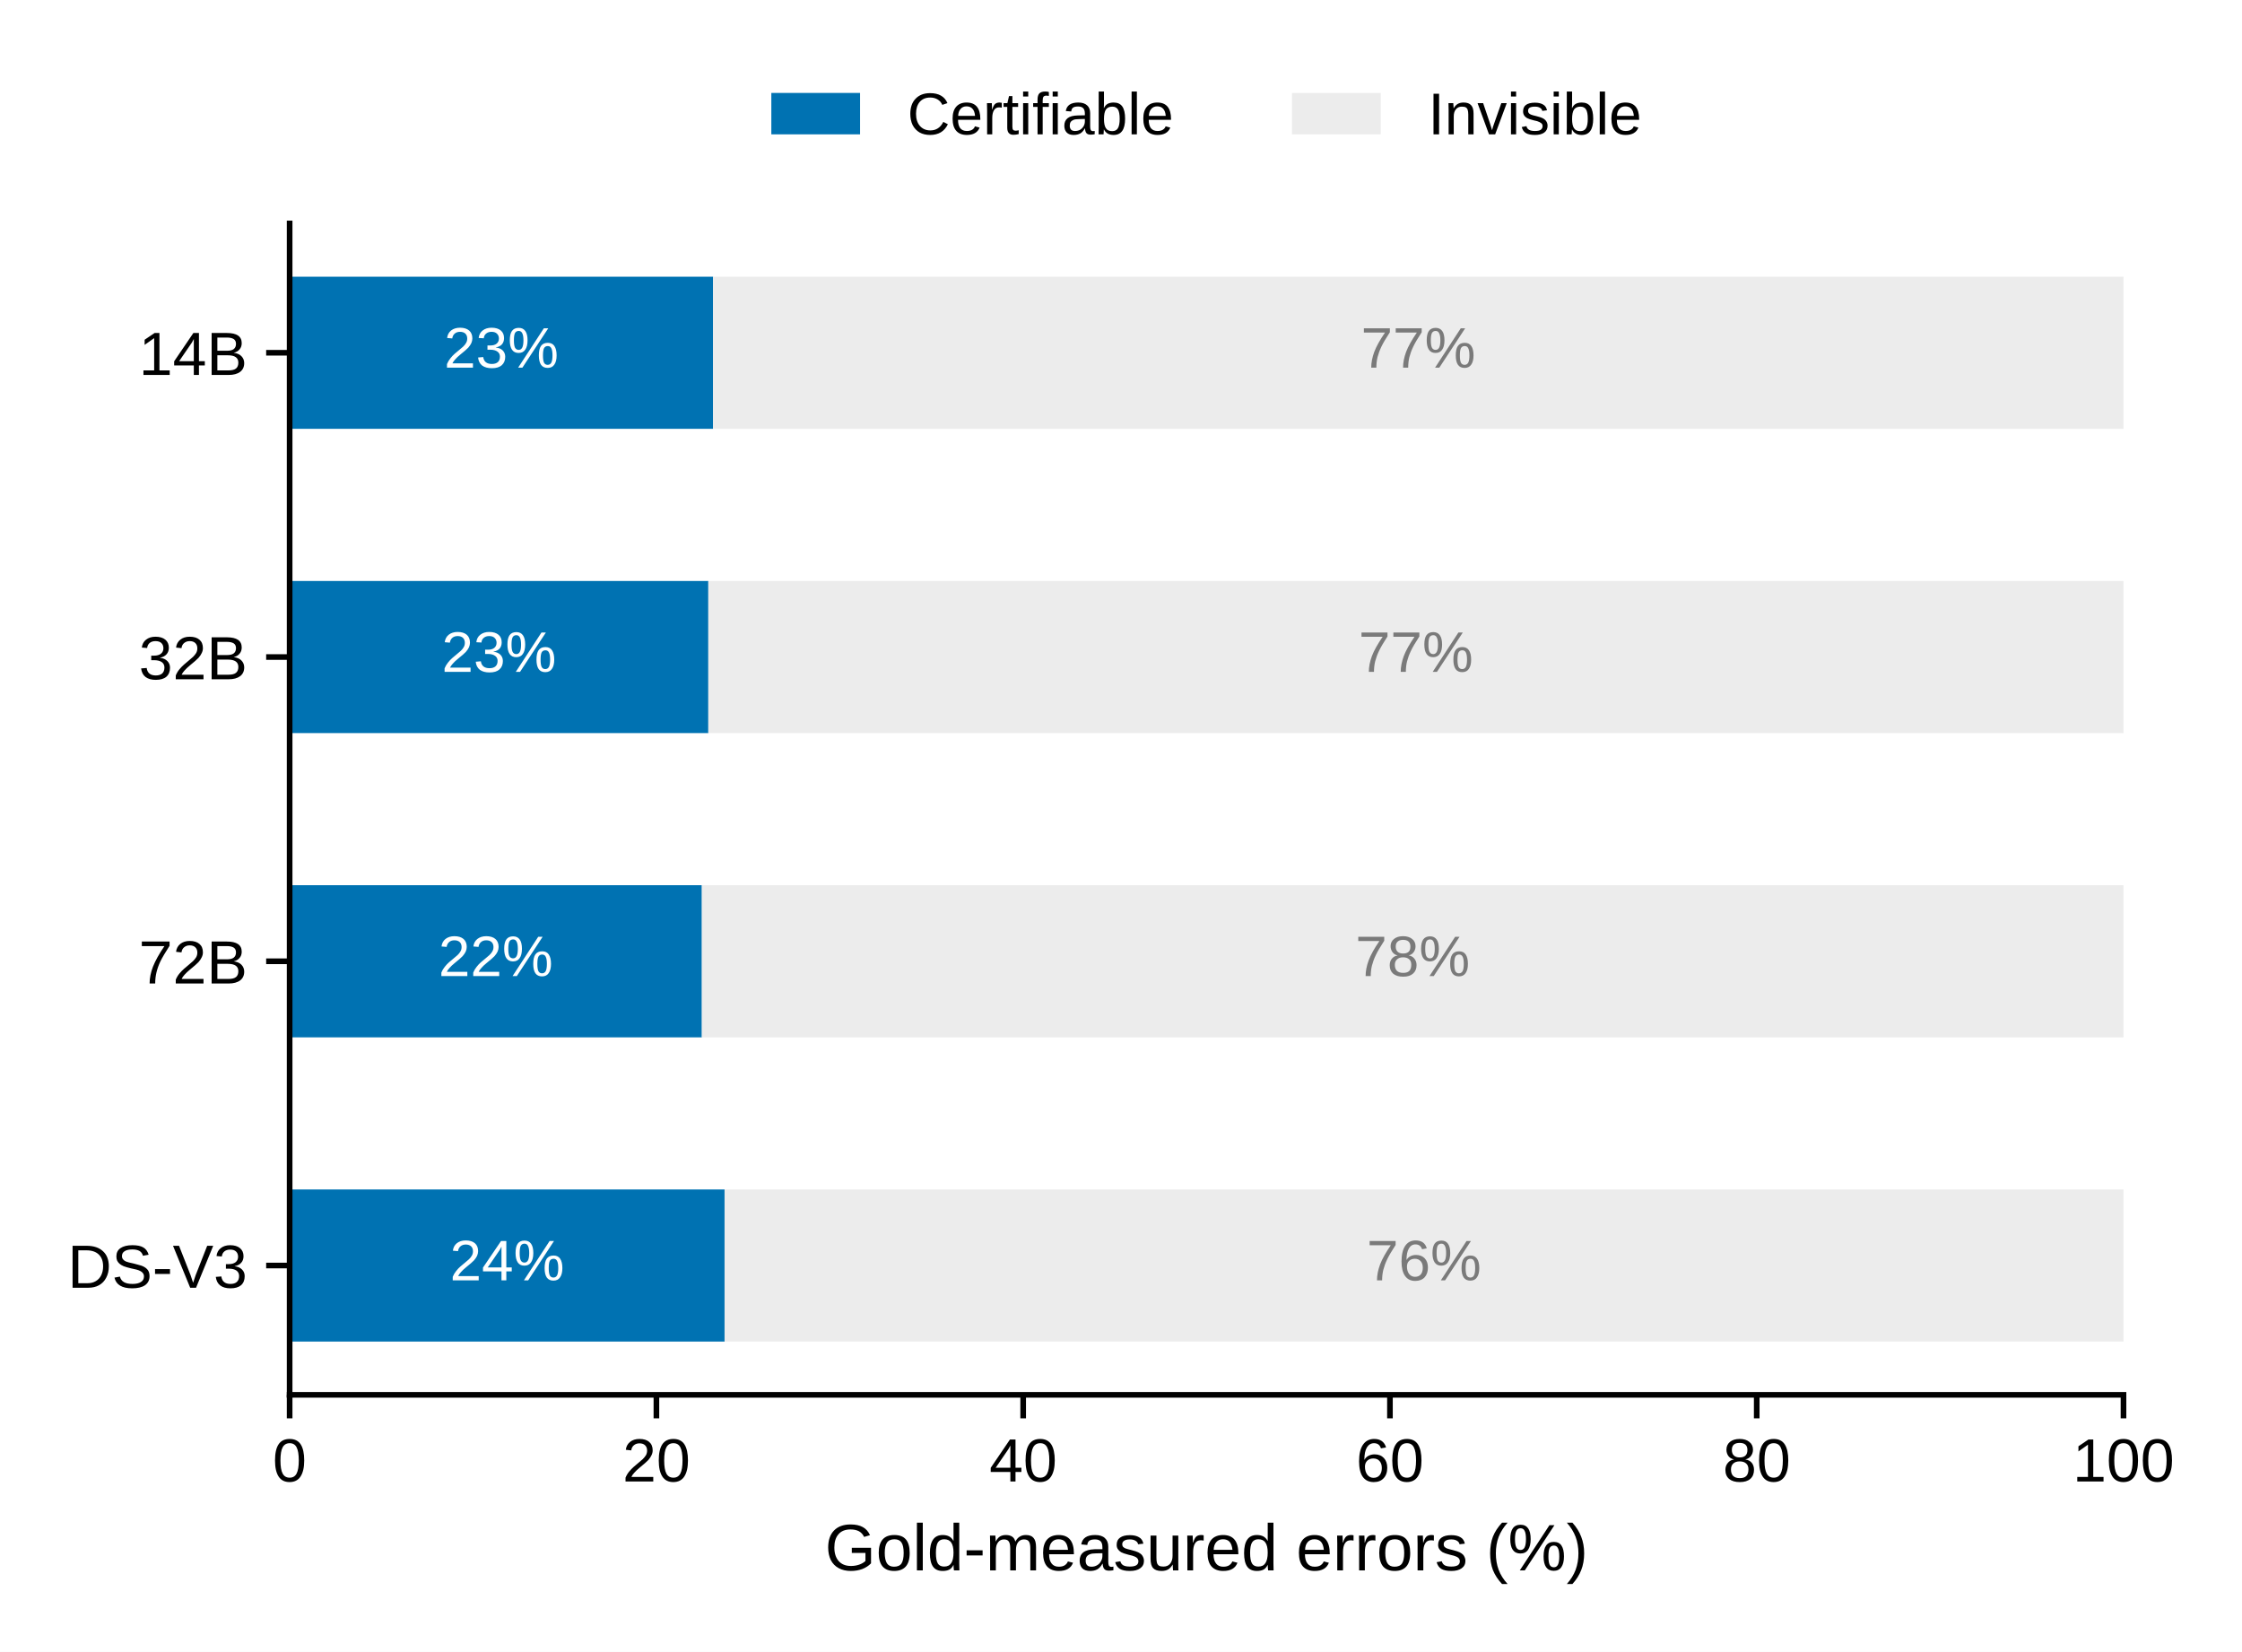
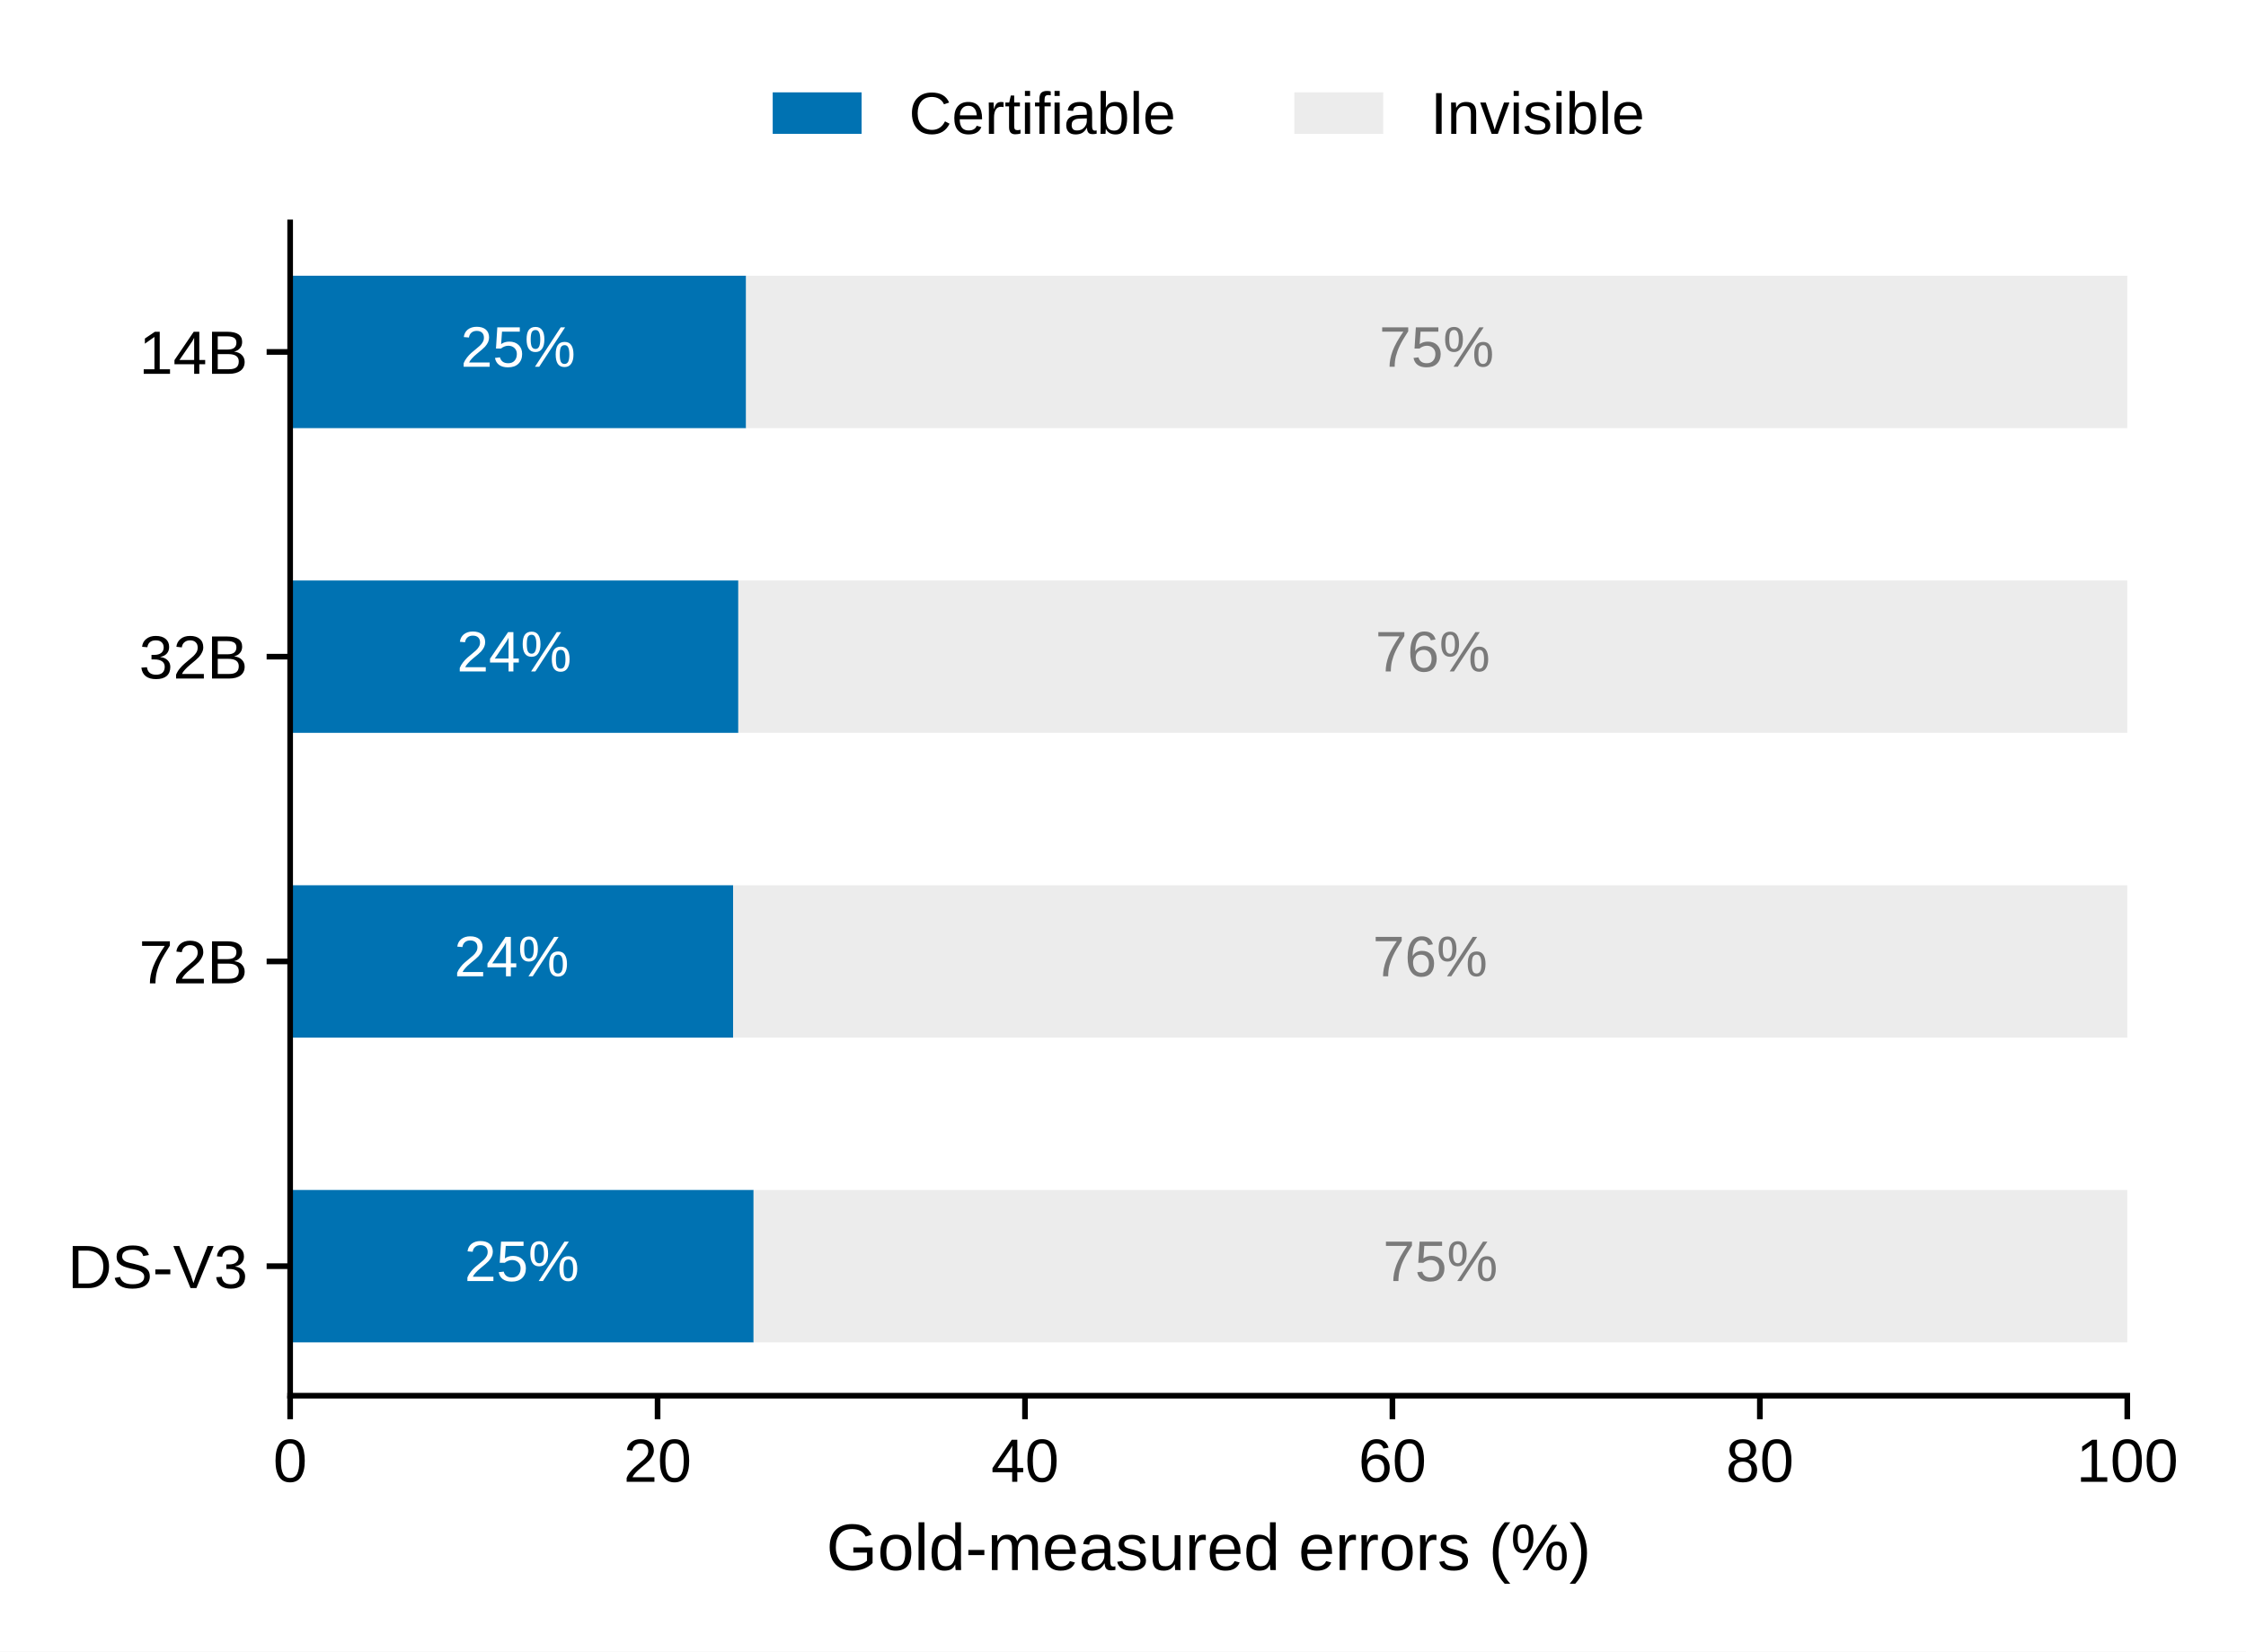
- <svg xmlns="http://www.w3.org/2000/svg" xmlns:xlink="http://www.w3.org/1999/xlink" width="238.766pt" height="175.907pt" viewBox="0 0 238.766 175.907" version="1.1">
+ <svg xmlns="http://www.w3.org/2000/svg" xmlns:xlink="http://www.w3.org/1999/xlink" width="238.766pt" height="175.6pt" viewBox="0 0 238.766 175.6" version="1.1">
  <defs>
    <style type="text/css">*{stroke-linejoin: round; stroke-linecap: butt}</style>
  </defs>
  <g id="figure_1">
    <g id="patch_1">
-       <path d="M 0 175.907 L 238.766 175.907 L 238.766 0 L 0 0 z " style="fill: #ffffff" />
+       <path d="M 0 175.6  L 238.766 175.6  L 238.766 0  L 0 0  z " style="fill: #ffffff" />
    </g>
    <g id="axes_1">
      <g id="patch_2">
-         <path d="M 30.845 148.537 L 226.145 148.537 L 226.145 23.797 L 30.845 23.797 z " style="fill: #ffffff" />
+         <path d="M 30.845 148.386  L 226.145 148.386  L 226.145 23.646  L 30.845 23.646  z " style="fill: #ffffff" />
      </g>
      <g id="patch_3">
-         <path d="M 30.845 29.467 L 75.941 29.467 L 75.941 45.667 L 30.845 45.667 z " clip-path="url(#p3bbee1a4f1)" style="fill: #0072b2" />
+         <path d="M 30.845 29.316  L 79.317 29.316  L 79.317 45.516  L 30.845 45.516  z " clip-path="url(#p57d82aecee)" style="fill: #0072b2" />
      </g>
      <g id="patch_4">
-         <path d="M 30.845 61.867 L 75.435 61.867 L 75.435 78.067 L 30.845 78.067 z " clip-path="url(#p3bbee1a4f1)" style="fill: #0072b2" />
+         <path d="M 30.845 61.716  L 78.491 61.716  L 78.491 77.916  L 30.845 77.916  z " clip-path="url(#p57d82aecee)" style="fill: #0072b2" />
      </g>
      <g id="patch_5">
-         <path d="M 30.845 94.267 L 74.747 94.267 L 74.747 110.467 L 30.845 110.467 z " clip-path="url(#p3bbee1a4f1)" style="fill: #0072b2" />
+         <path d="M 30.845 94.116  L 77.936 94.116  L 77.936 110.316  L 30.845 110.316  z " clip-path="url(#p57d82aecee)" style="fill: #0072b2" />
      </g>
      <g id="patch_6">
-         <path d="M 30.845 126.667 L 77.165 126.667 L 77.165 142.867 L 30.845 142.867 z " clip-path="url(#p3bbee1a4f1)" style="fill: #0072b2" />
+         <path d="M 30.845 126.516  L 80.114 126.516  L 80.114 142.716  L 30.845 142.716  z " clip-path="url(#p57d82aecee)" style="fill: #0072b2" />
      </g>
      <g id="patch_7">
-         <path d="M 75.941 29.467 L 226.145 29.467 L 226.145 45.667 L 75.941 45.667 z " clip-path="url(#p3bbee1a4f1)" style="fill: #ececec" />
+         <path d="M 79.317 29.316  L 226.145 29.316  L 226.145 45.516  L 79.317 45.516  z " clip-path="url(#p57d82aecee)" style="fill: #ececec" />
      </g>
      <g id="patch_8">
-         <path d="M 75.435 61.867 L 226.145 61.867 L 226.145 78.067 L 75.435 78.067 z " clip-path="url(#p3bbee1a4f1)" style="fill: #ececec" />
+         <path d="M 78.491 61.716  L 226.145 61.716  L 226.145 77.916  L 78.491 77.916  z " clip-path="url(#p57d82aecee)" style="fill: #ececec" />
      </g>
      <g id="patch_9">
-         <path d="M 74.747 94.267 L 226.145 94.267 L 226.145 110.467 L 74.747 110.467 z " clip-path="url(#p3bbee1a4f1)" style="fill: #ececec" />
+         <path d="M 77.936 94.116  L 226.145 94.116  L 226.145 110.316  L 77.936 110.316  z " clip-path="url(#p57d82aecee)" style="fill: #ececec" />
      </g>
      <g id="patch_10">
-         <path d="M 77.165 126.667 L 226.145 126.667 L 226.145 142.867 L 77.165 142.867 z " clip-path="url(#p3bbee1a4f1)" style="fill: #ececec" />
+         <path d="M 80.114 126.516  L 226.145 126.516  L 226.145 142.716  L 80.114 142.716  z " clip-path="url(#p57d82aecee)" style="fill: #ececec" />
      </g>
      <g id="matplotlib.axis_1">
        <g id="xtick_1">
          <g id="line2d_1">
            <defs>
-               <path id="mc8915c1d6e" d="M 0 0 L 0 2.5 " style="stroke: #000000; stroke-width: 0.6" />
+               <path id="mcd537db583" d="M 0 0  L 0 2.5  " style="stroke: #000000; stroke-width: 0.6" />
            </defs>
            <g>
-               <use xlink:href="#mc8915c1d6e" x="30.845" y="148.537" style="stroke: #000000; stroke-width: 0.6" />
+               <use xlink:href="#mcd537db583" x="30.845" y="148.386" style="stroke: #000000; stroke-width: 0.6" />
            </g>
          </g>
          <g id="text_1">
-             <text style="font-size: 6.5px; font-family: 'Arial', 'DejaVu Sans', 'Liberation Sans', sans-serif; text-anchor: middle" x="30.845" y="157.769" transform="rotate(-0 30.84453 157.7694)">0</text>
+             <text style="font-size: 6.5px; font-family: 'Arial', 'DejaVu Sans', 'Liberation Sans', sans-serif; text-anchor: middle" x="30.845" y="157.539" transform="rotate(-0 30.84453 157.5389)">0</text>
          </g>
        </g>
        <g id="xtick_2">
          <g id="line2d_2">
            <g>
-               <use xlink:href="#mc8915c1d6e" x="69.905" y="148.537" style="stroke: #000000; stroke-width: 0.6" />
+               <use xlink:href="#mcd537db583" x="69.905" y="148.386" style="stroke: #000000; stroke-width: 0.6" />
            </g>
          </g>
          <g id="text_2">
-             <text style="font-size: 6.5px; font-family: 'Arial', 'DejaVu Sans', 'Liberation Sans', sans-serif; text-anchor: middle" x="69.905" y="157.769" transform="rotate(-0 69.90453 157.7694)">20</text>
+             <text style="font-size: 6.5px; font-family: 'Arial', 'DejaVu Sans', 'Liberation Sans', sans-serif; text-anchor: middle" x="69.905" y="157.539" transform="rotate(-0 69.90453 157.5389)">20</text>
          </g>
        </g>
        <g id="xtick_3">
          <g id="line2d_3">
            <g>
-               <use xlink:href="#mc8915c1d6e" x="108.965" y="148.537" style="stroke: #000000; stroke-width: 0.6" />
+               <use xlink:href="#mcd537db583" x="108.965" y="148.386" style="stroke: #000000; stroke-width: 0.6" />
            </g>
          </g>
          <g id="text_3">
-             <text style="font-size: 6.5px; font-family: 'Arial', 'DejaVu Sans', 'Liberation Sans', sans-serif; text-anchor: middle" x="108.965" y="157.769" transform="rotate(-0 108.9645 157.7694)">40</text>
+             <text style="font-size: 6.5px; font-family: 'Arial', 'DejaVu Sans', 'Liberation Sans', sans-serif; text-anchor: middle" x="108.965" y="157.539" transform="rotate(-0 108.9645 157.5389)">40</text>
          </g>
        </g>
        <g id="xtick_4">
          <g id="line2d_4">
            <g>
-               <use xlink:href="#mc8915c1d6e" x="148.025" y="148.537" style="stroke: #000000; stroke-width: 0.6" />
+               <use xlink:href="#mcd537db583" x="148.025" y="148.386" style="stroke: #000000; stroke-width: 0.6" />
            </g>
          </g>
          <g id="text_4">
-             <text style="font-size: 6.5px; font-family: 'Arial', 'DejaVu Sans', 'Liberation Sans', sans-serif; text-anchor: middle" x="148.025" y="157.769" transform="rotate(-0 148.0245 157.7694)">60</text>
+             <text style="font-size: 6.5px; font-family: 'Arial', 'DejaVu Sans', 'Liberation Sans', sans-serif; text-anchor: middle" x="148.025" y="157.539" transform="rotate(-0 148.0245 157.5389)">60</text>
          </g>
        </g>
        <g id="xtick_5">
          <g id="line2d_5">
            <g>
-               <use xlink:href="#mc8915c1d6e" x="187.085" y="148.537" style="stroke: #000000; stroke-width: 0.6" />
+               <use xlink:href="#mcd537db583" x="187.085" y="148.386" style="stroke: #000000; stroke-width: 0.6" />
            </g>
          </g>
          <g id="text_5">
-             <text style="font-size: 6.5px; font-family: 'Arial', 'DejaVu Sans', 'Liberation Sans', sans-serif; text-anchor: middle" x="187.085" y="157.769" transform="rotate(-0 187.0845 157.7694)">80</text>
+             <text style="font-size: 6.5px; font-family: 'Arial', 'DejaVu Sans', 'Liberation Sans', sans-serif; text-anchor: middle" x="187.085" y="157.539" transform="rotate(-0 187.0845 157.5389)">80</text>
          </g>
        </g>
        <g id="xtick_6">
          <g id="line2d_6">
            <g>
-               <use xlink:href="#mc8915c1d6e" x="226.145" y="148.537" style="stroke: #000000; stroke-width: 0.6" />
+               <use xlink:href="#mcd537db583" x="226.145" y="148.386" style="stroke: #000000; stroke-width: 0.6" />
            </g>
          </g>
          <g id="text_6">
-             <text style="font-size: 6.5px; font-family: 'Arial', 'DejaVu Sans', 'Liberation Sans', sans-serif; text-anchor: middle" x="226.145" y="157.769" transform="rotate(-0 226.1445 157.7694)">100</text>
+             <text style="font-size: 6.5px; font-family: 'Arial', 'DejaVu Sans', 'Liberation Sans', sans-serif; text-anchor: middle" x="226.145" y="157.539" transform="rotate(-0 226.1445 157.5389)">100</text>
          </g>
        </g>
        <g id="text_7">
-           <text style="font-size: 7px; font-family: 'Arial', 'DejaVu Sans', 'Liberation Sans', sans-serif; text-anchor: middle" x="128.495" y="167.233" transform="rotate(-0 128.4945 167.2335)">Gold-measured errors (%)</text>
+           <text style="font-size: 7px; font-family: 'Arial', 'DejaVu Sans', 'Liberation Sans', sans-serif; text-anchor: middle" x="128.495" y="166.927" transform="rotate(-0 128.4945 166.9266)">Gold-measured errors (%)</text>
        </g>
      </g>
      <g id="matplotlib.axis_2">
        <g id="ytick_1">
          <g id="line2d_7">
            <defs>
-               <path id="mc12382a22d" d="M 0 0 L -2.5 0 " style="stroke: #000000; stroke-width: 0.6" />
+               <path id="me3389bdcd6" d="M 0 0  L -2.5 0  " style="stroke: #000000; stroke-width: 0.6" />
            </defs>
            <g>
-               <use xlink:href="#mc12382a22d" x="30.845" y="37.567" style="stroke: #000000; stroke-width: 0.6" />
+               <use xlink:href="#me3389bdcd6" x="30.845" y="37.416" style="stroke: #000000; stroke-width: 0.6" />
            </g>
          </g>
          <g id="text_8">
-             <text style="font-size: 6.5px; font-family: 'Arial', 'DejaVu Sans', 'Liberation Sans', sans-serif; text-anchor: end" x="26.345" y="39.933" transform="rotate(-0 26.34453 39.93329)">14B</text>
+             <text style="font-size: 6.5px; font-family: 'Arial', 'DejaVu Sans', 'Liberation Sans', sans-serif; text-anchor: end" x="26.345" y="39.743" transform="rotate(-0 26.34453 39.74264)">14B</text>
          </g>
        </g>
        <g id="ytick_2">
          <g id="line2d_8">
            <g>
-               <use xlink:href="#mc12382a22d" x="30.845" y="69.967" style="stroke: #000000; stroke-width: 0.6" />
+               <use xlink:href="#me3389bdcd6" x="30.845" y="69.816" style="stroke: #000000; stroke-width: 0.6" />
            </g>
          </g>
          <g id="text_9">
-             <text style="font-size: 6.5px; font-family: 'Arial', 'DejaVu Sans', 'Liberation Sans', sans-serif; text-anchor: end" x="26.345" y="72.333" transform="rotate(-0 26.34453 72.33329)">32B</text>
+             <text style="font-size: 6.5px; font-family: 'Arial', 'DejaVu Sans', 'Liberation Sans', sans-serif; text-anchor: end" x="26.345" y="72.143" transform="rotate(-0 26.34453 72.14264)">32B</text>
          </g>
        </g>
        <g id="ytick_3">
          <g id="line2d_9">
            <g>
-               <use xlink:href="#mc12382a22d" x="30.845" y="102.367" style="stroke: #000000; stroke-width: 0.6" />
+               <use xlink:href="#me3389bdcd6" x="30.845" y="102.216" style="stroke: #000000; stroke-width: 0.6" />
            </g>
          </g>
          <g id="text_10">
-             <text style="font-size: 6.5px; font-family: 'Arial', 'DejaVu Sans', 'Liberation Sans', sans-serif; text-anchor: end" x="26.345" y="104.733" transform="rotate(-0 26.34453 104.7333)">72B</text>
+             <text style="font-size: 6.5px; font-family: 'Arial', 'DejaVu Sans', 'Liberation Sans', sans-serif; text-anchor: end" x="26.345" y="104.543" transform="rotate(-0 26.34453 104.5426)">72B</text>
          </g>
        </g>
        <g id="ytick_4">
          <g id="line2d_10">
            <g>
-               <use xlink:href="#mc12382a22d" x="30.845" y="134.767" style="stroke: #000000; stroke-width: 0.6" />
+               <use xlink:href="#me3389bdcd6" x="30.845" y="134.616" style="stroke: #000000; stroke-width: 0.6" />
            </g>
          </g>
          <g id="text_11">
-             <text style="font-size: 6.5px; font-family: 'Arial', 'DejaVu Sans', 'Liberation Sans', sans-serif; text-anchor: end" x="26.345" y="137.133" transform="rotate(-0 26.34453 137.1333)">DS-V3</text>
+             <text style="font-size: 6.5px; font-family: 'Arial', 'DejaVu Sans', 'Liberation Sans', sans-serif; text-anchor: end" x="26.345" y="136.943" transform="rotate(-0 26.34453 136.9426)">DS-V3</text>
          </g>
        </g>
      </g>
      <g id="patch_11">
-         <path d="M 30.845 148.537 L 30.845 23.797 " style="fill: none; stroke: #000000; stroke-width: 0.6; stroke-linejoin: miter; stroke-linecap: square" />
+         <path d="M 30.845 148.386  L 30.845 23.646  " style="fill: none; stroke: #000000; stroke-width: 0.6; stroke-linejoin: miter; stroke-linecap: square" />
      </g>
      <g id="patch_12">
-         <path d="M 30.845 148.537 L 226.145 148.537 " style="fill: none; stroke: #000000; stroke-width: 0.6; stroke-linejoin: miter; stroke-linecap: square" />
+         <path d="M 30.845 148.386  L 226.145 148.386  " style="fill: none; stroke: #000000; stroke-width: 0.6; stroke-linejoin: miter; stroke-linecap: square" />
      </g>
      <g id="text_12">
-         <text style="font-size: 6.1px; font-family: 'Arial', 'DejaVu Sans', 'Liberation Sans', sans-serif; text-anchor: middle; fill: #ffffff" x="53.393" y="39.146" transform="rotate(-0 53.39291 39.14582)">23%</text>
+         <text style="font-size: 6.1px; font-family: 'Arial', 'DejaVu Sans', 'Liberation Sans', sans-serif; text-anchor: middle; fill: #ffffff" x="55.081" y="38.993" transform="rotate(-0 55.0808 38.99329)">25%</text>
      </g>
      <g id="text_13">
-         <text style="font-size: 6.1px; font-family: 'Arial', 'DejaVu Sans', 'Liberation Sans', sans-serif; text-anchor: middle; fill: #7a7a7a" x="151.043" y="39.146" transform="rotate(-0 151.0429 39.14582)">77%</text>
+         <text style="font-size: 6.1px; font-family: 'Arial', 'DejaVu Sans', 'Liberation Sans', sans-serif; text-anchor: middle; fill: #7a7a7a" x="152.731" y="38.993" transform="rotate(-0 152.7308 38.99329)">75%</text>
      </g>
      <g id="text_14">
-         <text style="font-size: 6.1px; font-family: 'Arial', 'DejaVu Sans', 'Liberation Sans', sans-serif; text-anchor: middle; fill: #ffffff" x="53.14" y="71.546" transform="rotate(-0 53.13966 71.54582)">23%</text>
+         <text style="font-size: 6.1px; font-family: 'Arial', 'DejaVu Sans', 'Liberation Sans', sans-serif; text-anchor: middle; fill: #ffffff" x="54.668" y="71.393" transform="rotate(-0 54.66799 71.39329)">24%</text>
      </g>
      <g id="text_15">
-         <text style="font-size: 6.1px; font-family: 'Arial', 'DejaVu Sans', 'Liberation Sans', sans-serif; text-anchor: middle; fill: #7a7a7a" x="150.79" y="71.546" transform="rotate(-0 150.7897 71.54582)">77%</text>
+         <text style="font-size: 6.1px; font-family: 'Arial', 'DejaVu Sans', 'Liberation Sans', sans-serif; text-anchor: middle; fill: #7a7a7a" x="152.318" y="71.393" transform="rotate(-0 152.318 71.39329)">76%</text>
      </g>
      <g id="text_16">
-         <text style="font-size: 6.1px; font-family: 'Arial', 'DejaVu Sans', 'Liberation Sans', sans-serif; text-anchor: middle; fill: #ffffff" x="52.796" y="103.946" transform="rotate(-0 52.79557 103.9458)">22%</text>
+         <text style="font-size: 6.1px; font-family: 'Arial', 'DejaVu Sans', 'Liberation Sans', sans-serif; text-anchor: middle; fill: #ffffff" x="54.39" y="103.793" transform="rotate(-0 54.39015 103.7933)">24%</text>
      </g>
      <g id="text_17">
-         <text style="font-size: 6.1px; font-family: 'Arial', 'DejaVu Sans', 'Liberation Sans', sans-serif; text-anchor: middle; fill: #7a7a7a" x="150.446" y="103.946" transform="rotate(-0 150.4456 103.9458)">78%</text>
+         <text style="font-size: 6.1px; font-family: 'Arial', 'DejaVu Sans', 'Liberation Sans', sans-serif; text-anchor: middle; fill: #7a7a7a" x="152.04" y="103.793" transform="rotate(-0 152.0402 103.7933)">76%</text>
      </g>
      <g id="text_18">
-         <text style="font-size: 6.1px; font-family: 'Arial', 'DejaVu Sans', 'Liberation Sans', sans-serif; text-anchor: middle; fill: #ffffff" x="54.005" y="136.346" transform="rotate(-0 54.00478 136.3458)">24%</text>
+         <text style="font-size: 6.1px; font-family: 'Arial', 'DejaVu Sans', 'Liberation Sans', sans-serif; text-anchor: middle; fill: #ffffff" x="55.479" y="136.193" transform="rotate(-0 55.4791 136.1933)">25%</text>
      </g>
      <g id="text_19">
-         <text style="font-size: 6.1px; font-family: 'Arial', 'DejaVu Sans', 'Liberation Sans', sans-serif; text-anchor: middle; fill: #7a7a7a" x="151.655" y="136.346" transform="rotate(-0 151.6548 136.3458)">76%</text>
+         <text style="font-size: 6.1px; font-family: 'Arial', 'DejaVu Sans', 'Liberation Sans', sans-serif; text-anchor: middle; fill: #7a7a7a" x="153.129" y="136.193" transform="rotate(-0 153.1291 136.1933)">75%</text>
      </g>
      <g id="legend_1">
        <g id="patch_13">
-           <path d="M 82.144 14.307 L 91.594 14.307 L 91.594 9.897 L 82.144 9.897 z " style="fill: #0072b2" />
+           <path d="M 82.144 14.229  L 91.594 14.229  L 91.594 9.819  L 82.144 9.819  z " style="fill: #0072b2" />
        </g>
        <g id="text_20">
-           <text style="font-size: 6.3px; font-family: 'Arial', 'DejaVu Sans', 'Liberation Sans', sans-serif; text-anchor: start" x="96.634" y="14.307" transform="rotate(-0 96.63425 14.30657)">Certifiable</text>
+           <text style="font-size: 6.3px; font-family: 'Arial', 'DejaVu Sans', 'Liberation Sans', sans-serif; text-anchor: start" x="96.634" y="14.229" transform="rotate(-0 96.63425 14.22942)">Certifiable</text>
        </g>
        <g id="patch_14">
-           <path d="M 137.595 14.307 L 147.045 14.307 L 147.045 9.897 L 137.595 9.897 z " style="fill: #ececec" />
+           <path d="M 137.595 14.229  L 147.045 14.229  L 147.045 9.819  L 137.595 9.819  z " style="fill: #ececec" />
        </g>
        <g id="text_21">
-           <text style="font-size: 6.3px; font-family: 'Arial', 'DejaVu Sans', 'Liberation Sans', sans-serif; text-anchor: start" x="152.085" y="14.307" transform="rotate(-0 152.0851 14.30657)">Invisible</text>
+           <text style="font-size: 6.3px; font-family: 'Arial', 'DejaVu Sans', 'Liberation Sans', sans-serif; text-anchor: start" x="152.085" y="14.229" transform="rotate(-0 152.0851 14.22942)">Invisible</text>
        </g>
      </g>
    </g>
  </g>
  <defs>
-     <clipPath id="p3bbee1a4f1">
-       <rect x="30.845" y="23.797" width="195.3" height="124.74" />
+     <clipPath id="p57d82aecee">
+       <rect x="30.845" y="23.646" width="195.3" height="124.74" />
    </clipPath>
  </defs>
</svg>
